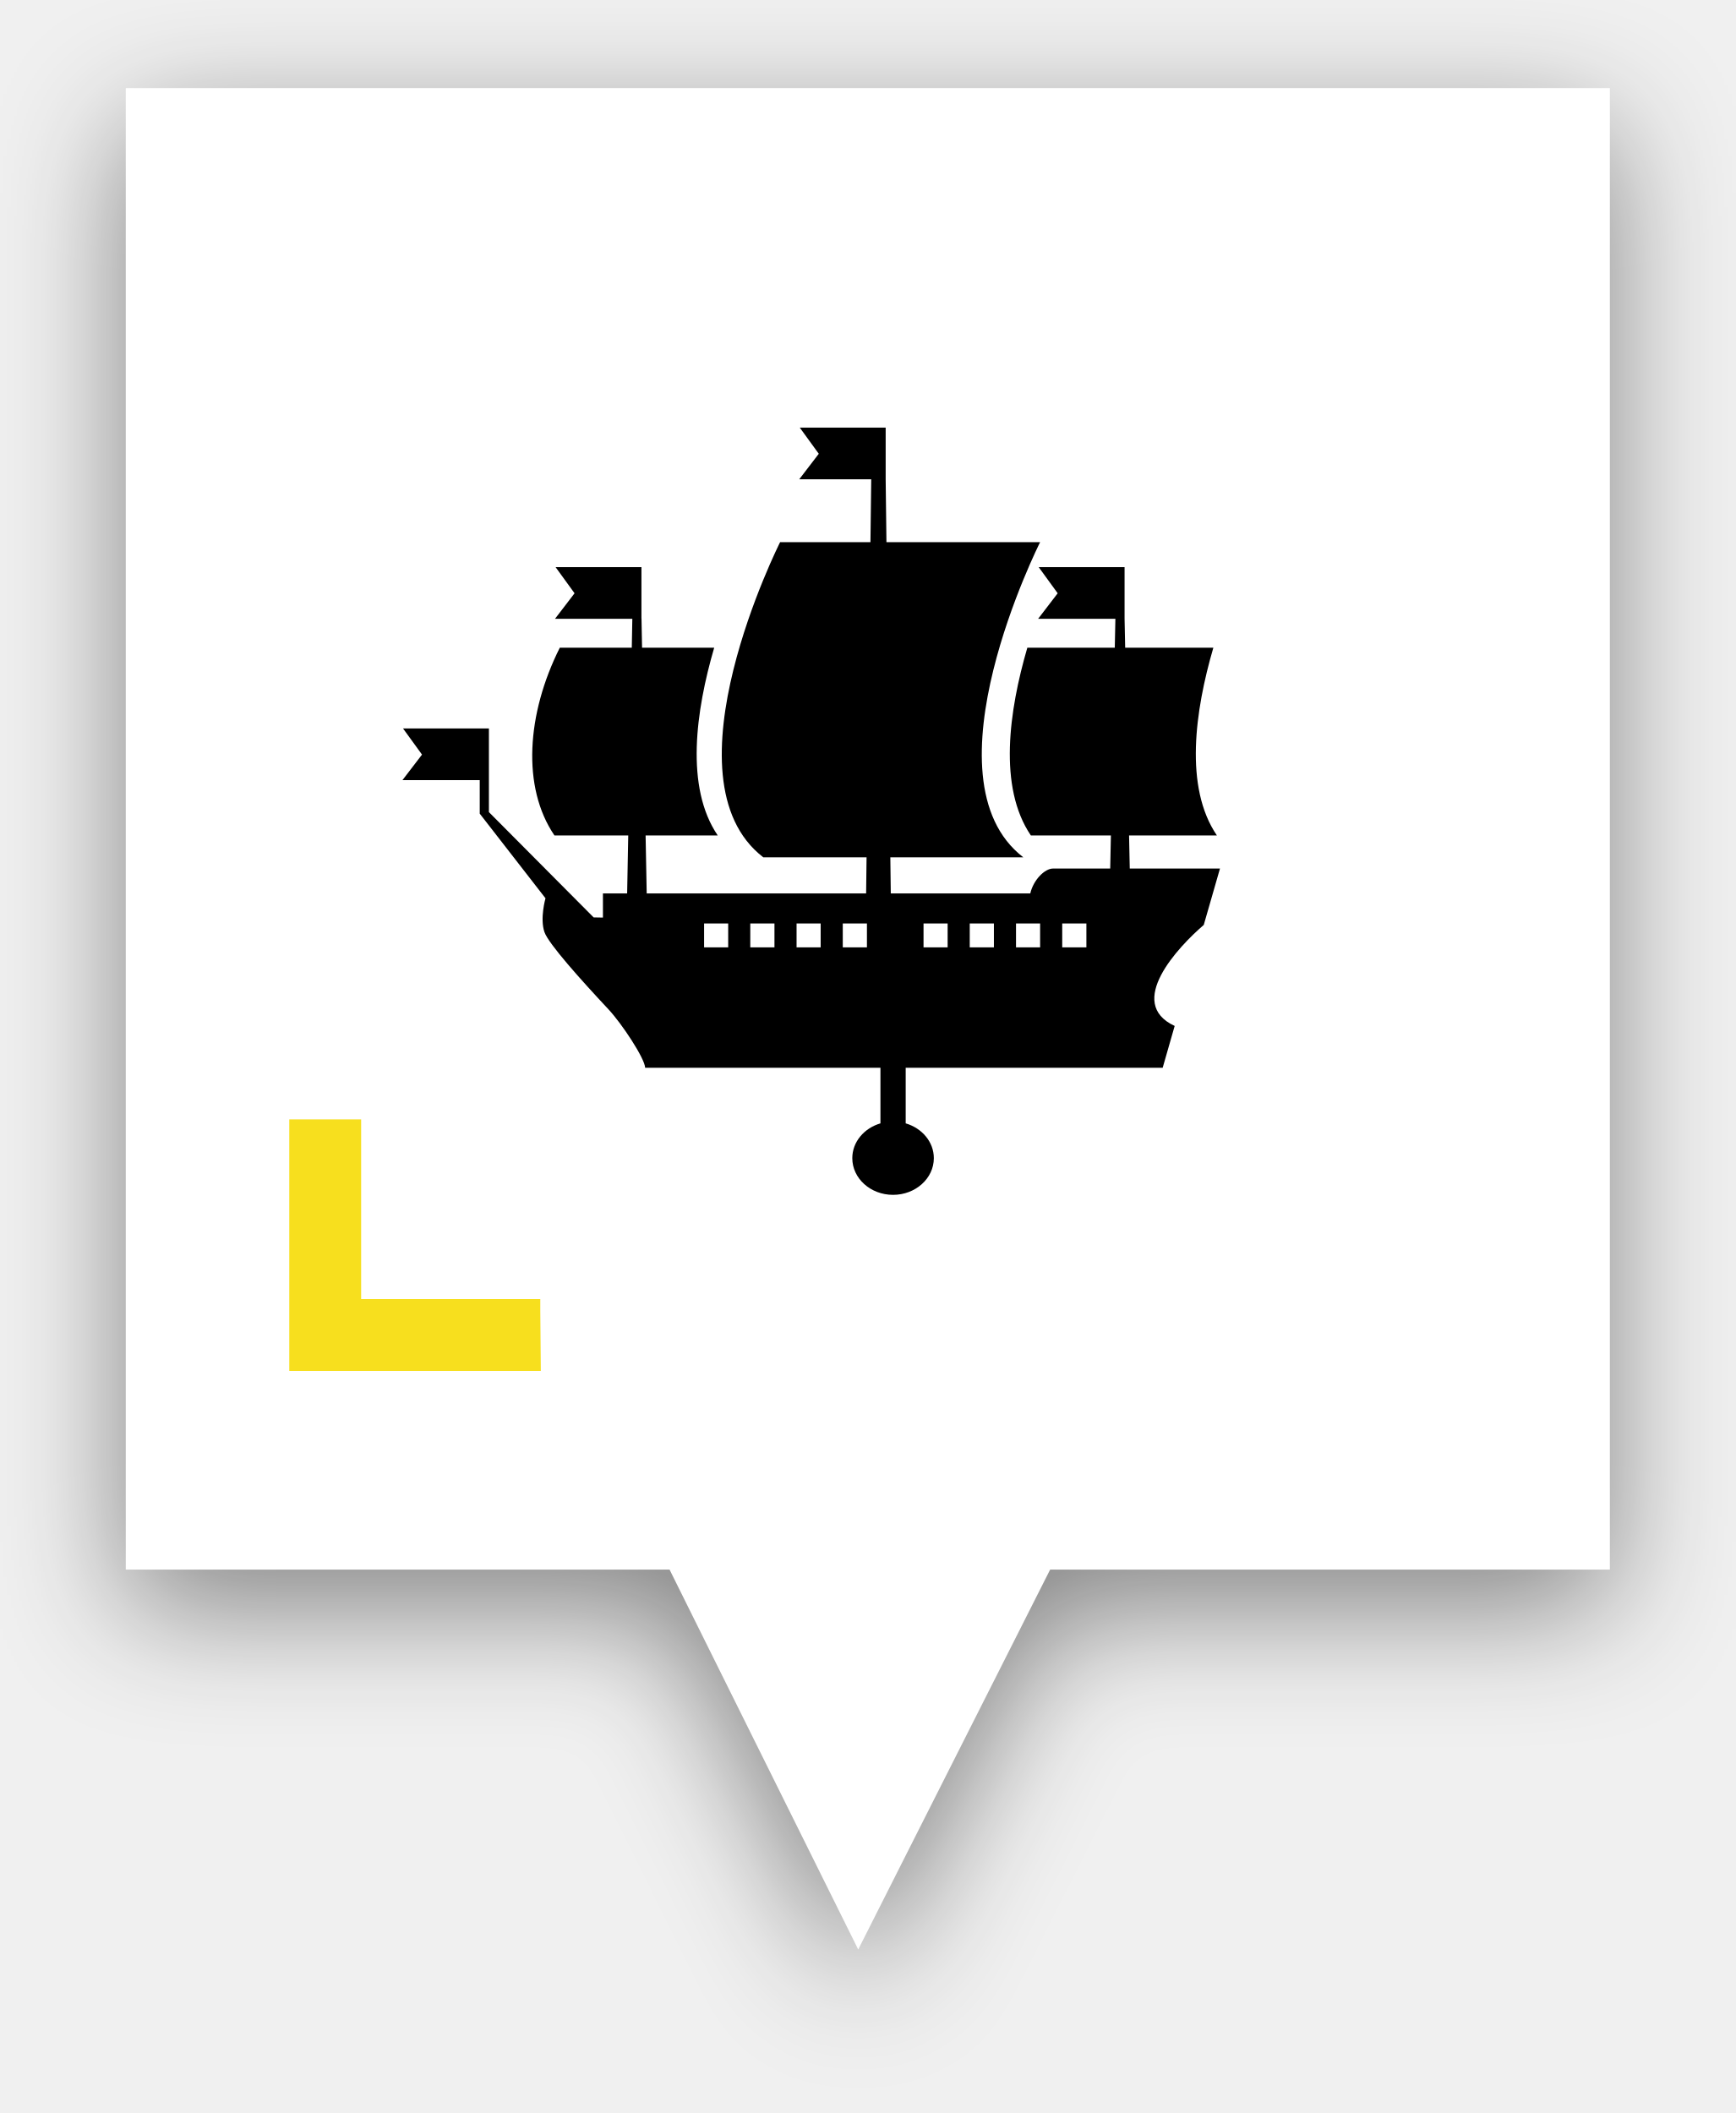
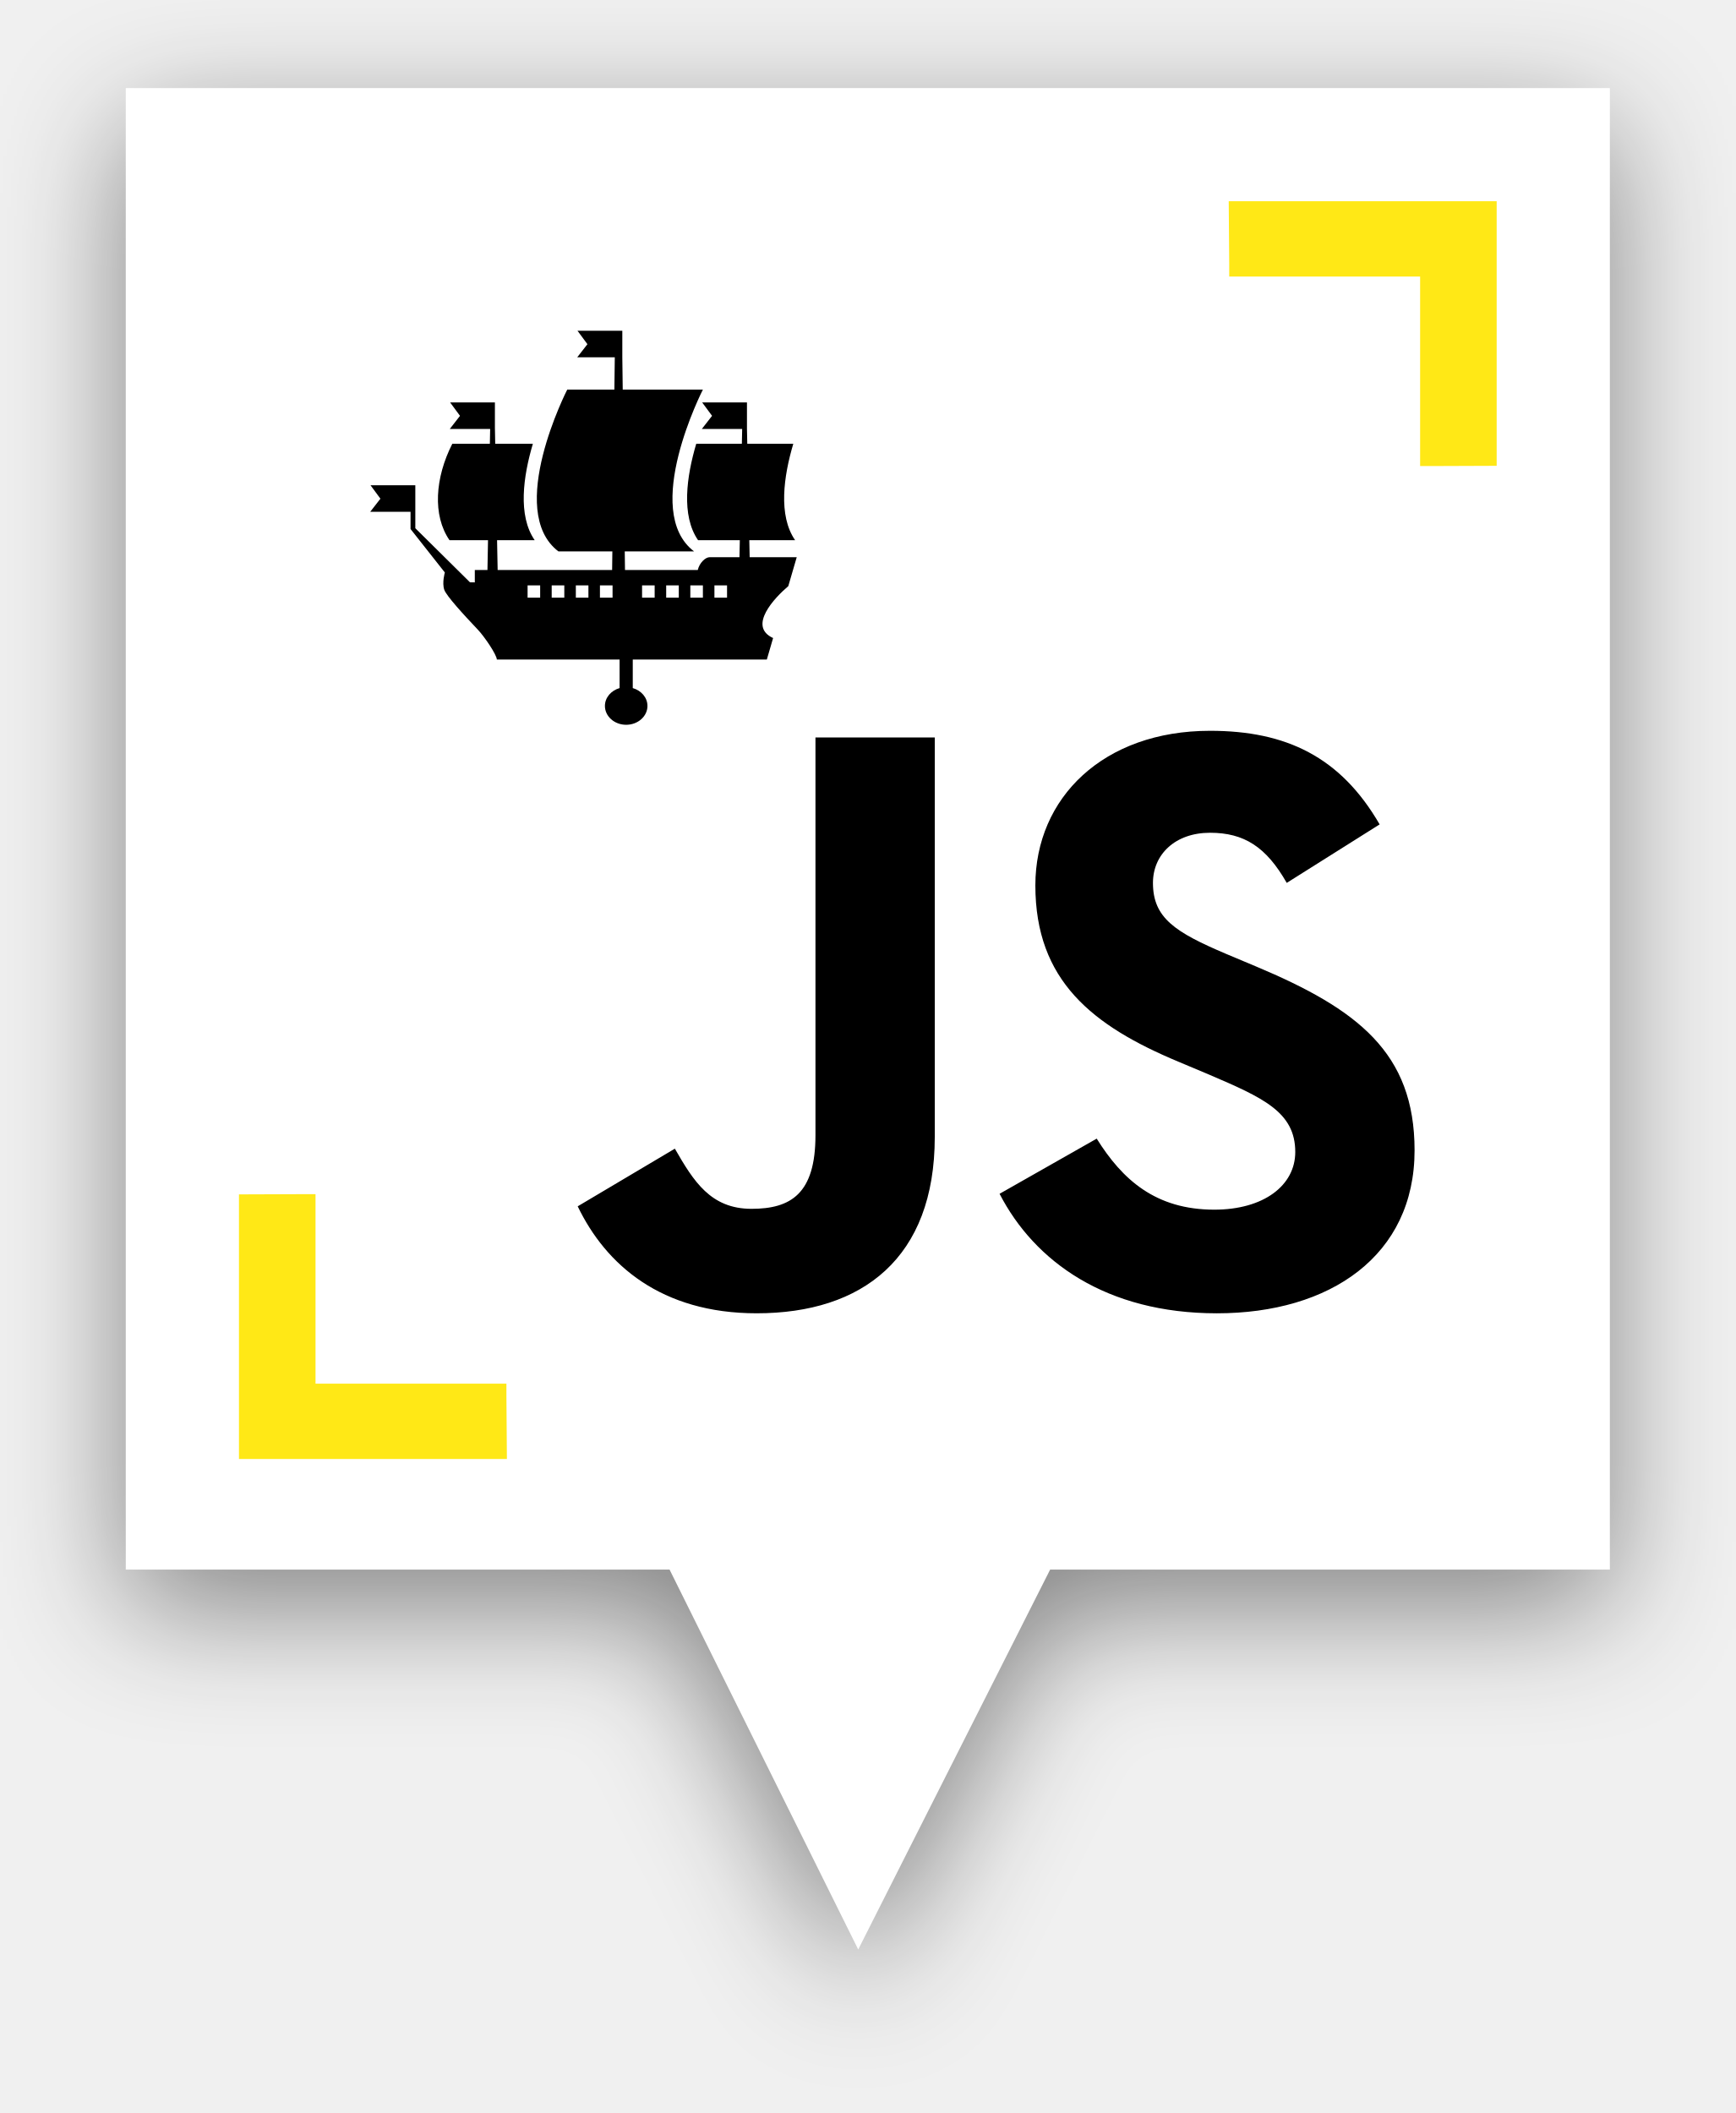
<svg xmlns="http://www.w3.org/2000/svg" width="138" height="168" viewBox="0 0 138 168" fill="none">
  <g filter="url(#filter0_d)">
    <path fill-rule="evenodd" clip-rule="evenodd" d="M83.495 124.797L68.237 155L53.238 124.797H10V7H128V124.797H83.495Z" fill="white" />
-     <path style="transform: translate(32px, 34px)" fill-rule="evenodd" clip-rule="evenodd" d="M63.931 35.056H65L63.71 39.539C61.687 41.28 57.461 45.746 61.398 47.57L60.444 50.895H40.011V55.316C41.31 55.697 42.249 56.79 42.249 58.083C42.249 59.692 40.795 61 39.005 61C37.215 61 35.766 59.692 35.766 58.083C35.766 56.79 36.705 55.697 38.004 55.316V50.895H19.296C19.264 50.142 17.442 47.388 16.38 46.251C14.217 43.938 11.605 41.036 11.287 40.103C10.915 39.01 11.372 37.42 11.372 37.42L6.144 30.691V28.025H0L1.554 25.997L0.045 23.918H6.873V30.569L15.2 38.941L15.939 38.954V37.037H17.864L17.951 32.425H12.084C9.473 28.588 9.873 22.752 12.509 17.498H18.233L18.276 15.199H18.273H12.129L13.683 13.17L12.174 11.091H19.001V15.177H19.006L19.05 17.498H24.785C23.326 22.498 22.456 28.588 25.067 32.425H19.332L19.419 37.036L24.634 37.037H36.865L36.9 34.161H34.071H28.686C20.552 27.889 30.026 9.105 30.026 9.105H37.209L37.271 4.107H31.547L33.101 2.079L31.591 0H38.419V4.09L38.481 9.105H50.699C50.699 9.105 41.225 27.889 49.359 34.161H38.79L38.826 37.037H39.29H48.608H49.917C50.17 35.938 51.078 35.056 51.721 35.056H53.026H56.272L56.327 32.425H49.964C47.354 28.588 48.223 22.498 49.683 17.498H56.636L56.684 15.199H50.542L52.096 13.17L50.586 11.091H57.414V15.181L57.462 17.498H64.473C63.013 22.498 62.144 28.588 64.755 32.425H57.772L57.827 35.056H63.931ZM25.898 39.423H23.982V41.323H25.898V39.423ZM29.577 39.423H27.655V41.323H29.577V39.423ZM33.251 39.423H31.335V41.323H33.251V39.423ZM36.93 39.423H35.009V41.323H36.93V39.423ZM43.346 39.423H41.43V41.323H43.346V39.423ZM47.025 39.423H45.104V41.323H47.025V39.423ZM50.699 39.423H48.783V41.323H50.699V39.423ZM54.379 39.423H52.457V41.323H54.379V39.423Z" fill="black" />
-     <path style="transform: translate(23px, 89px)" d="M5.714 14.286H19.959V15.225L20 20H0V0H4.776H5.714V14.286Z" fill="#F7DF1E" />
  </g>
+   <path fill-rule="evenodd" clip-rule="evenodd" d="M25.087 94.945H24.07L19 94.963V116H40.304L40.265 110.98V110.012H25.087V94.945Z" fill="#FFE816" />
+   <path fill-rule="evenodd" clip-rule="evenodd" d="M119 16H97.696L97.735 21.02V21.988H112.913V37.055H113.93L119 37.036V16Z" fill="#FFE816" />
+   <path fill-rule="evenodd" clip-rule="evenodd" d="M59.577 42.951L59.606 44.302H62.791H63.348L62.676 46.604C61.62 47.498 59.415 49.792 61.469 50.729L60.971 52.437H50.311V54.707C50.989 54.903 51.479 55.464 51.479 56.128C51.479 56.954 50.72 57.626 49.786 57.626C48.852 57.626 48.097 56.954 48.097 56.128C48.097 55.464 48.586 54.903 49.264 54.707V52.437H39.504C39.487 52.05 38.537 50.636 37.982 50.051C36.854 48.864 35.491 47.373 35.325 46.894C35.131 46.333 35.369 45.517 35.369 45.517L32.642 42.061V40.692H29.436L30.247 39.65L29.46 38.582H33.022V41.998L37.367 46.297L37.752 46.304V45.319H38.757V45.319L38.802 42.951H35.741C34.379 40.98 34.587 37.983 35.962 35.285H38.949L38.972 34.104H38.97H35.764L36.575 33.062L35.788 31.995H39.35V34.093H39.352L39.375 35.285H42.368C41.606 37.853 41.152 40.98 42.514 42.951H39.522L39.568 45.319V45.319H42.288H48.67L48.688 43.843H47.212H44.403C40.159 40.621 45.102 30.975 45.102 30.975H48.849L48.882 28.408H45.895L46.706 27.366L45.918 26.299H49.48V28.399L49.513 30.975H55.887C55.887 30.975 50.944 40.621 55.188 43.843H49.674L49.693 45.319H49.935H54.796H55.479C55.611 44.755 56.085 44.302 56.421 44.302H57.101H58.795H58.795L58.823 42.951H55.504C54.142 40.98 54.596 37.853 55.357 35.285H58.985L59.01 34.104H55.805L56.616 33.062L55.828 31.995H59.391V34.095L59.416 35.285H63.074C62.312 37.853 61.858 40.98 63.22 42.951H59.577ZM42.948 46.545H41.948V47.521H42.948V46.545ZM44.868 46.545H43.865V47.521H44.868V46.545ZM46.785 46.545H45.785V47.521H46.785V46.545ZM47.701 47.521H48.704V46.545H47.701V47.521ZM52.051 46.545H51.051V47.521H52.051V46.545ZM53.97 46.545H52.968V47.521H53.97V46.545ZM55.887 46.545H54.888V47.521H55.887V46.545ZM57.807 46.545H56.804V47.521H57.807V46.545ZM45.933 95.912L45.933 95.912C48.169 100.563 52.574 104.417 60.162 104.417C68.564 104.417 74.323 100.031 74.323 90.396V58.636H64.837V90.265C64.837 94.916 62.872 96.111 59.755 96.111C56.504 96.111 55.148 93.919 53.658 91.328L45.933 95.912L45.933 95.912V95.912ZM87.199 90.53L79.475 94.916C82.253 100.298 87.945 104.418 96.753 104.418C105.764 104.418 112.472 99.833 112.472 91.46C112.472 83.686 107.932 80.231 99.869 76.842L97.498 75.846C93.433 74.118 91.671 72.988 91.671 70.197C91.671 67.939 93.433 66.211 96.211 66.211C98.921 66.211 100.682 67.34 102.308 70.197L109.694 65.546C106.577 60.164 102.241 58.104 96.211 58.104C87.741 58.104 82.321 63.42 82.321 70.397C82.321 77.972 86.86 81.56 93.704 84.417L96.075 85.414C100.412 87.274 102.986 88.404 102.986 91.593C102.986 94.251 100.48 96.178 96.55 96.178C91.874 96.178 89.232 93.786 87.199 90.53Z" fill="black" />
  <defs>
    <filter id="filter0_d" x="0" y="0" width="138" height="168" filterUnits="userSpaceOnUse" color-interpolation-filters="sRGB">
      <feFlood flood-opacity="0" result="BackgroundImageFix" />
      <feColorMatrix in="SourceAlpha" type="matrix" values="0 0 0 0 0 0 0 0 0 0 0 0 0 0 0 0 0 0 127 0" />
      <feOffset dy="3" />
      <feGaussianBlur stdDeviation="5" />
      <feColorMatrix type="matrix" values="0 0 0 0 0 0 0 0 0 0 0 0 0 0 0 0 0 0 0.45 0" />
      <feBlend mode="normal" in2="BackgroundImageFix" result="effect1_dropShadow" />
      <feBlend mode="normal" in="SourceGraphic" in2="effect1_dropShadow" result="shape" />
    </filter>
  </defs>
</svg>
